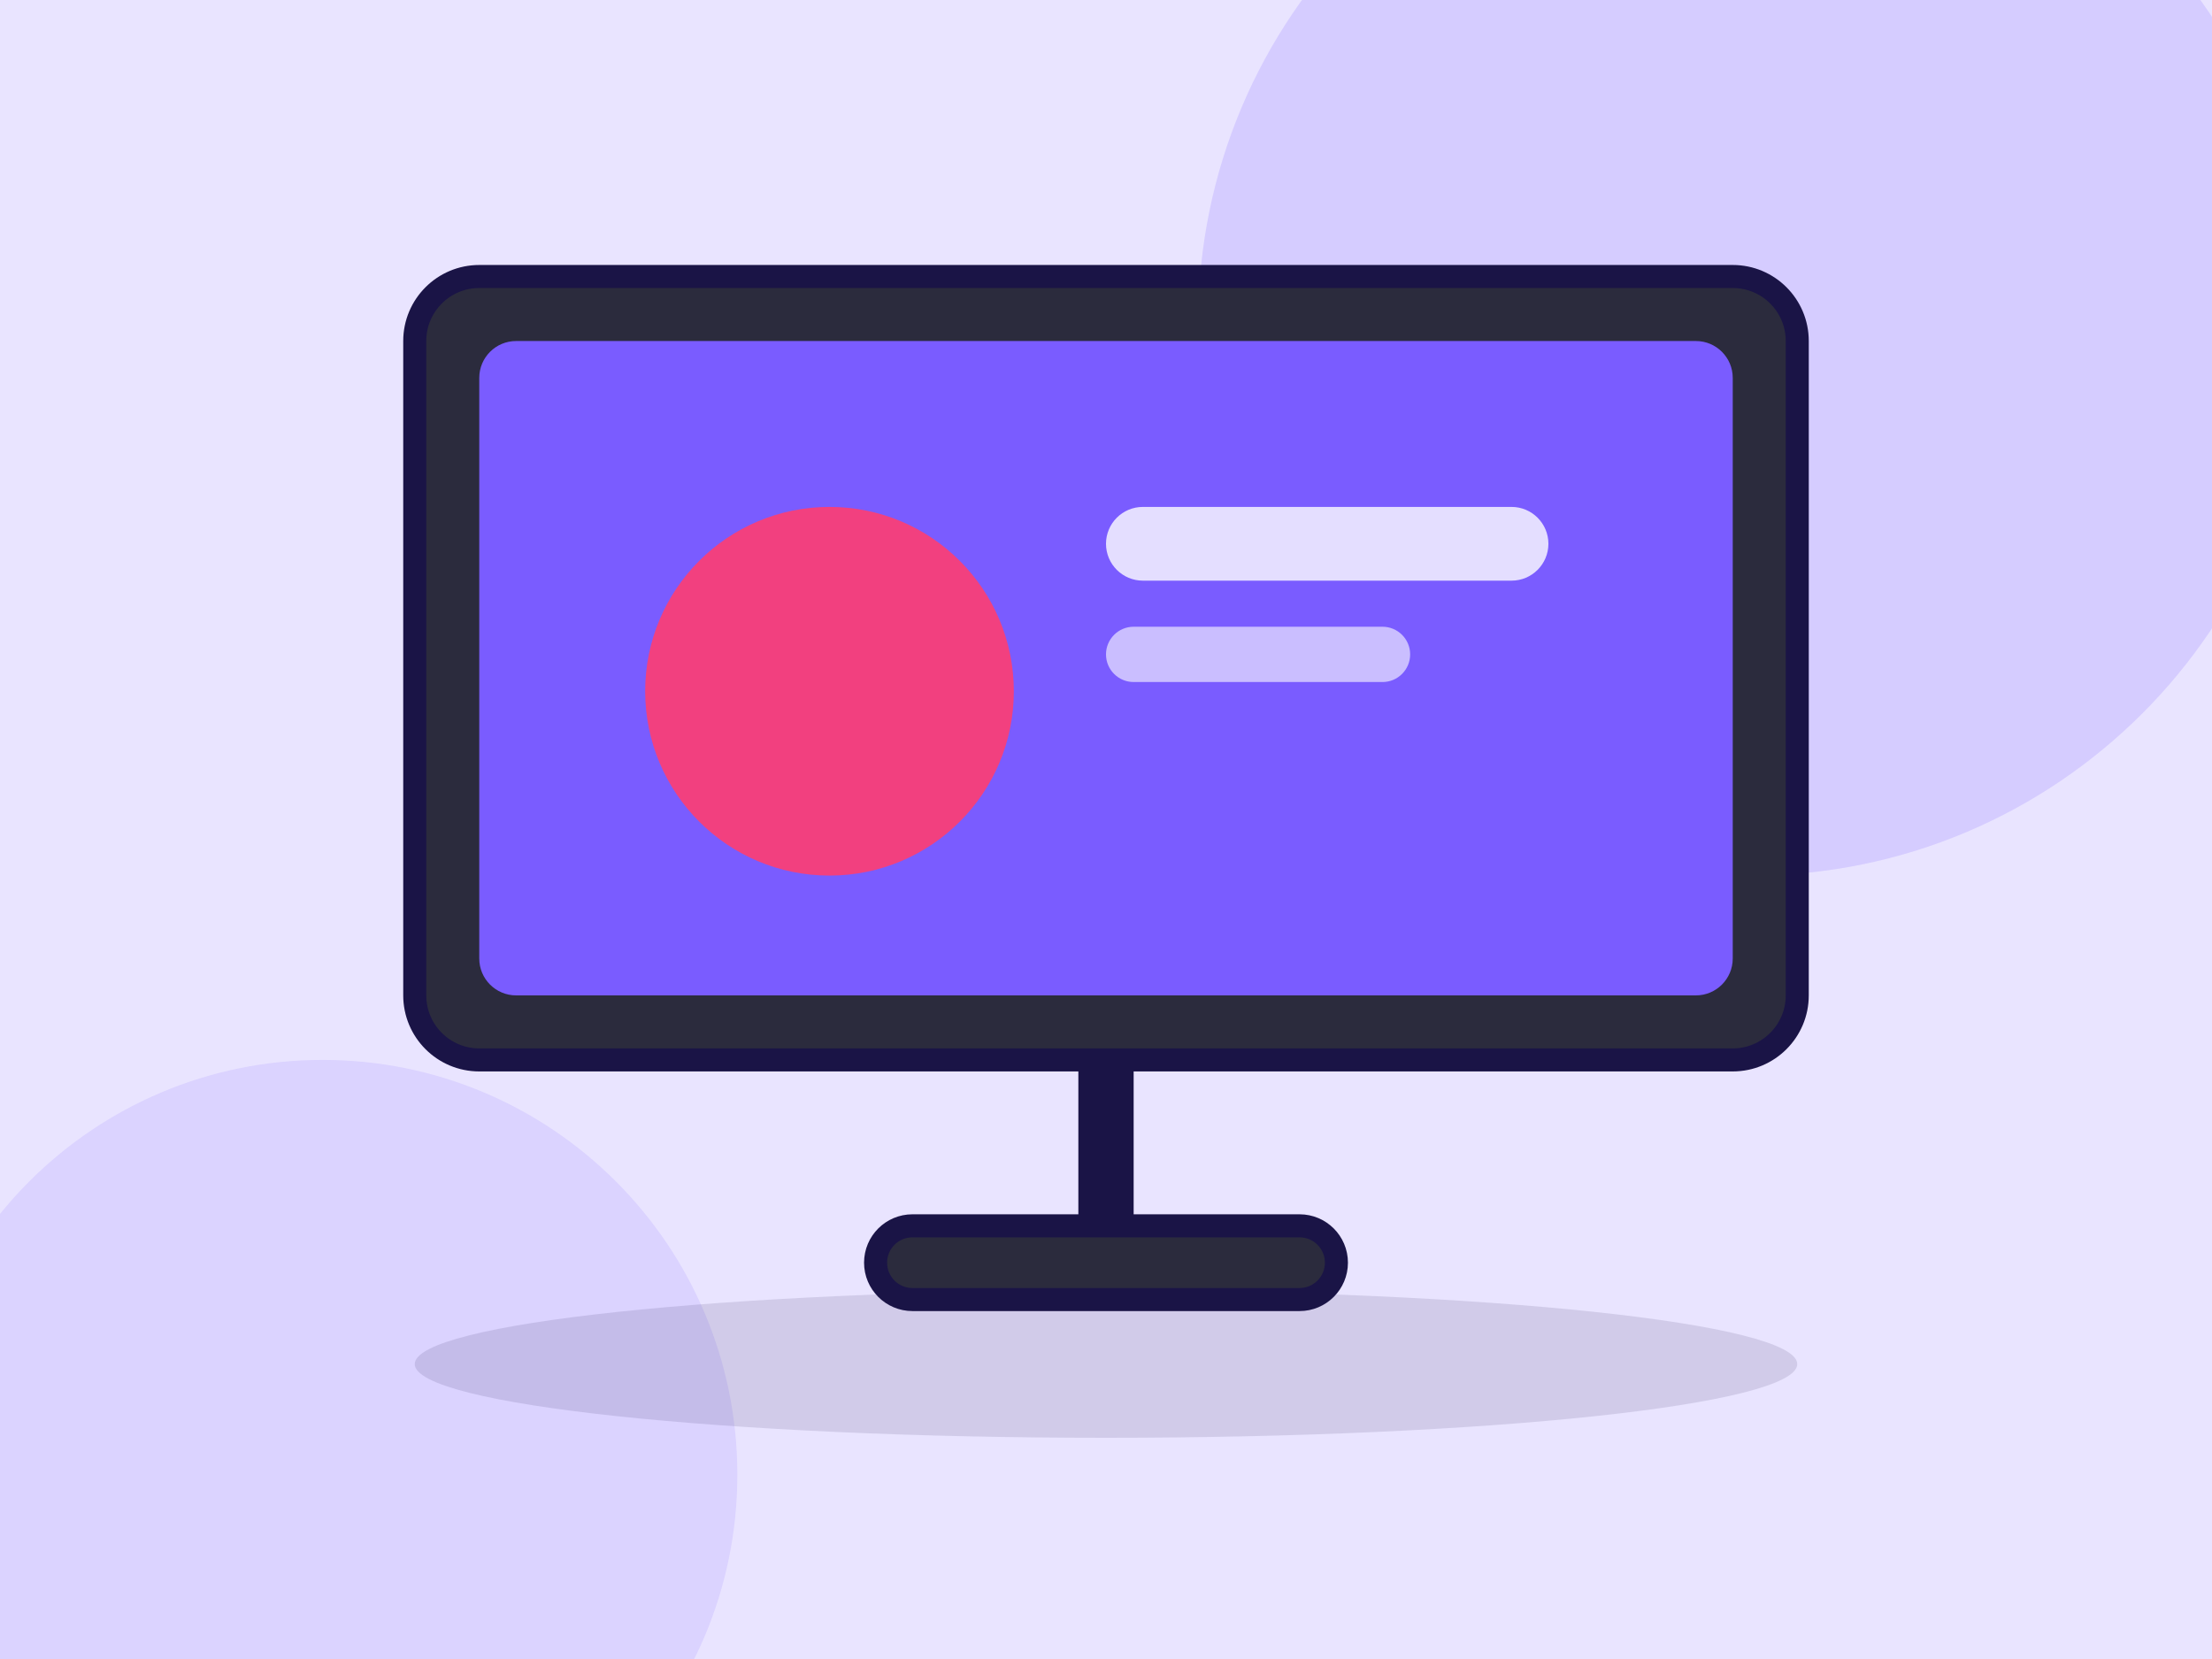
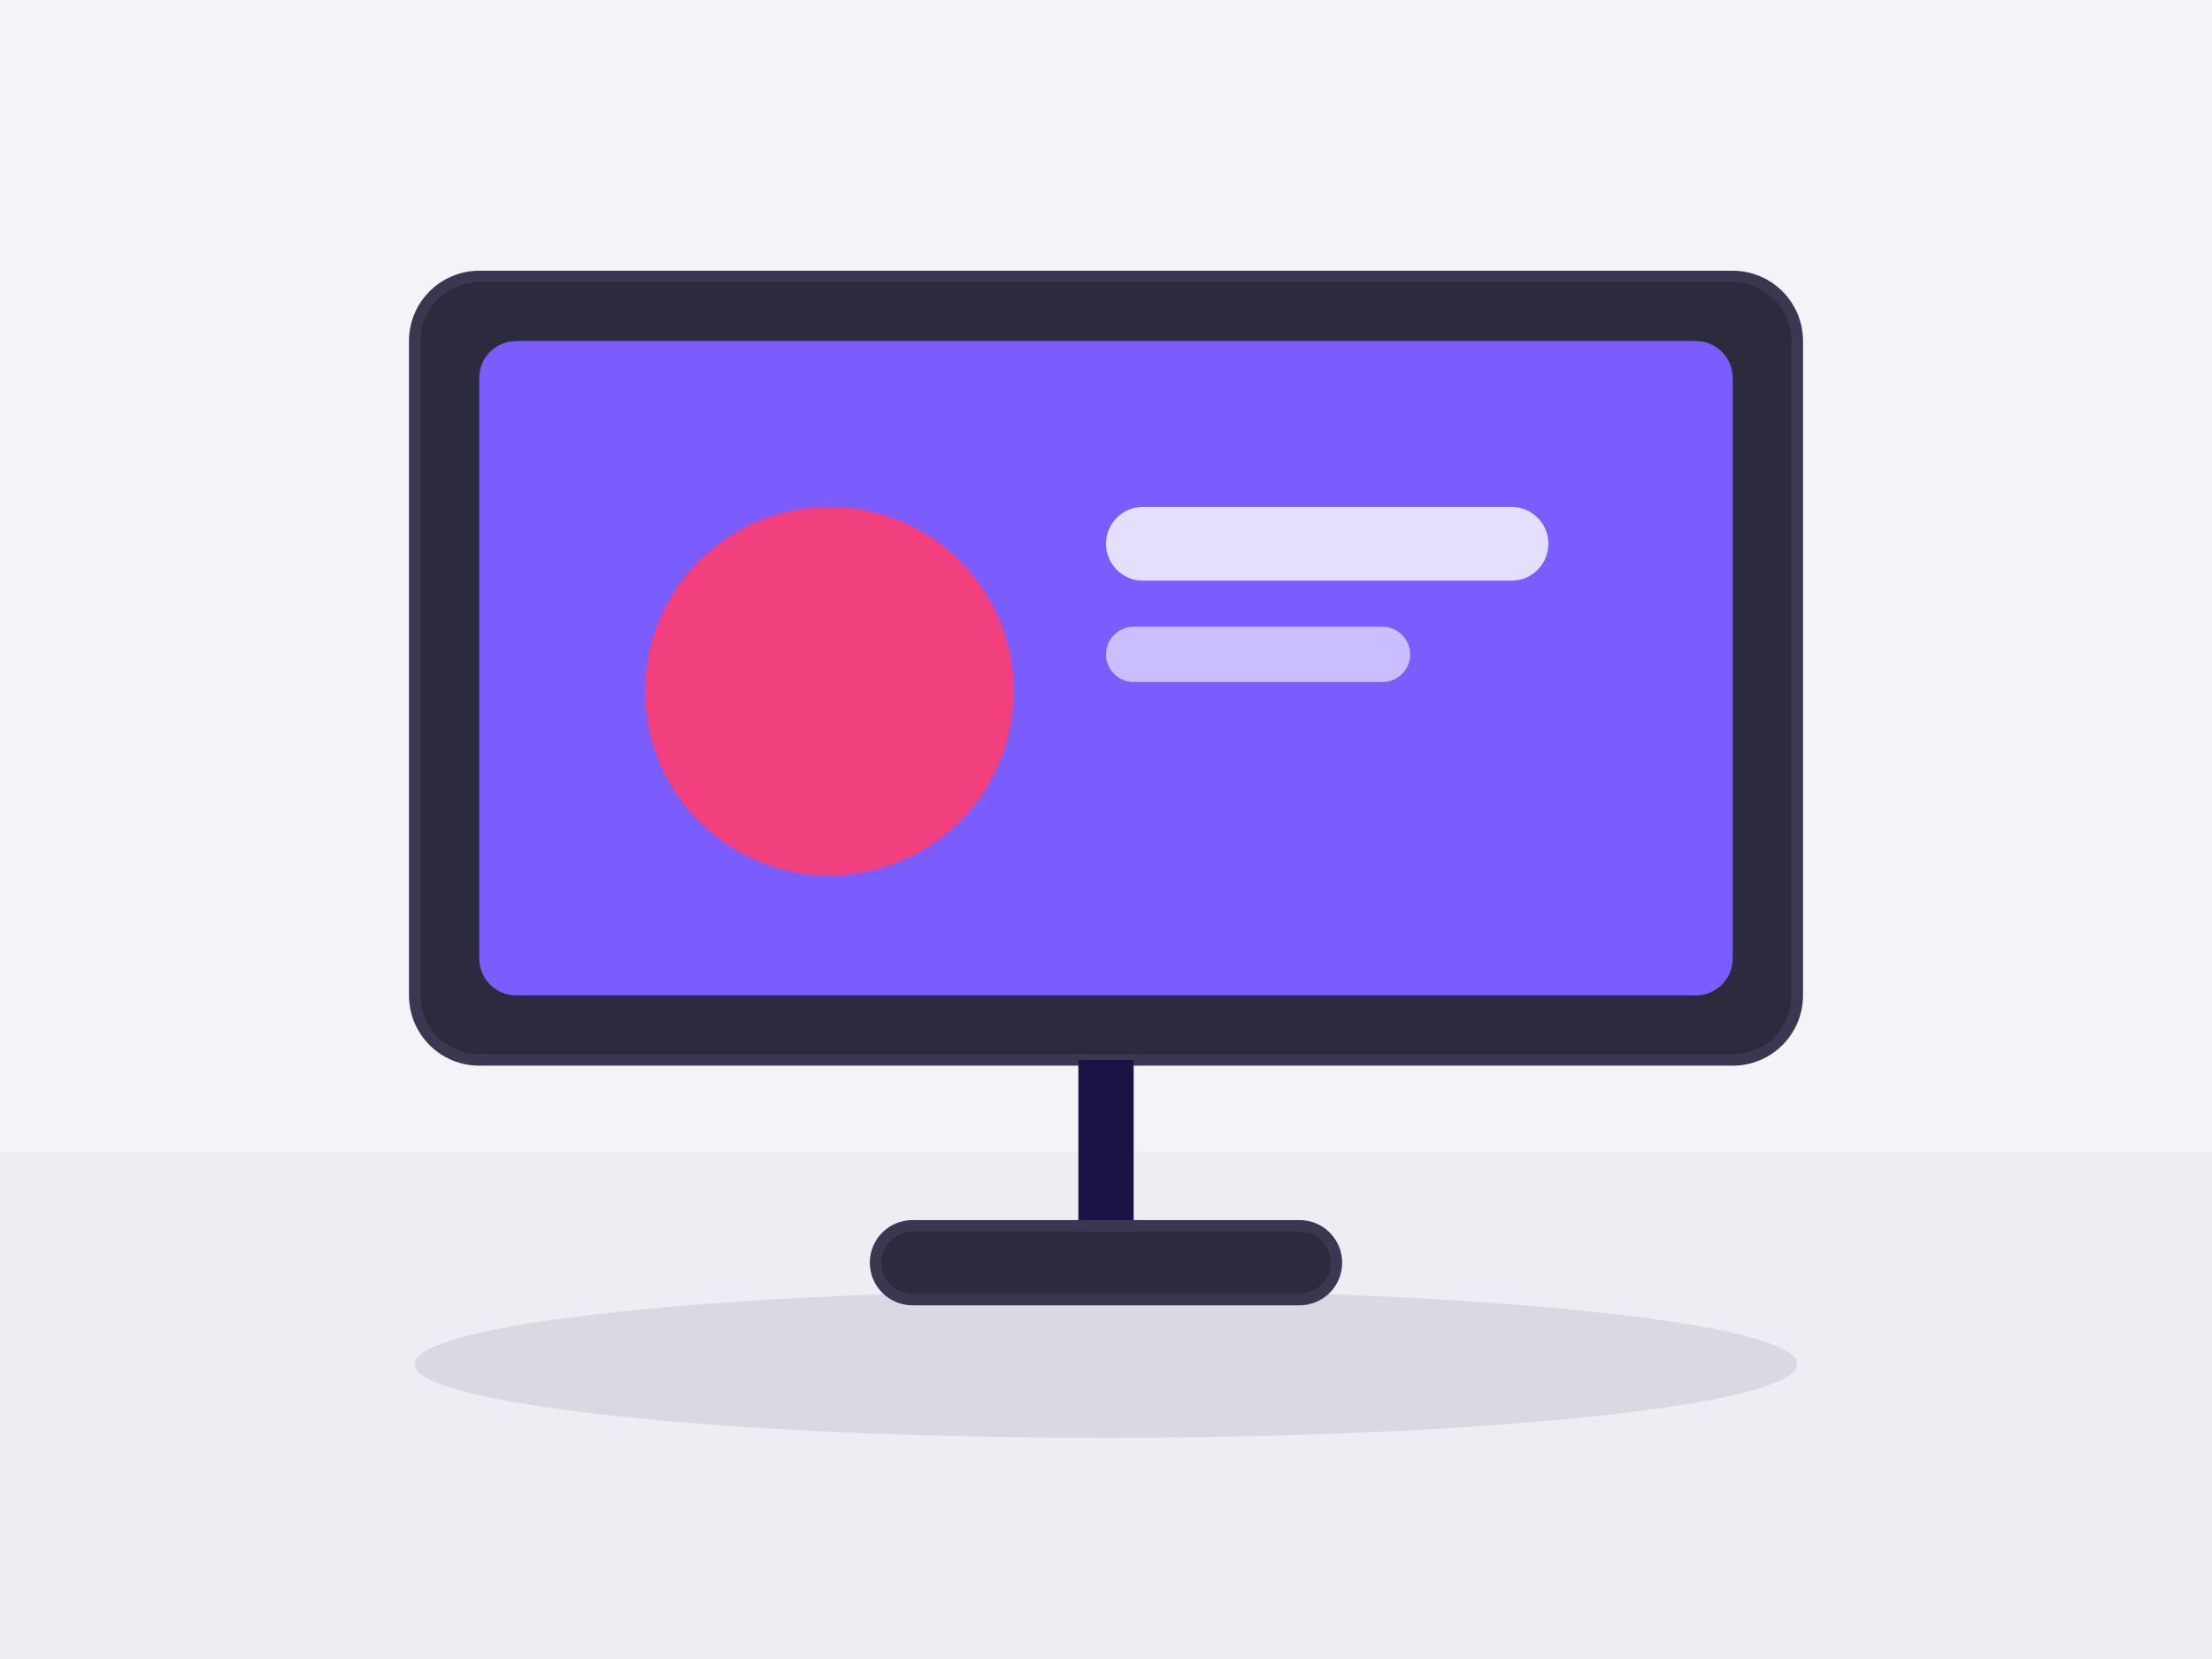
<svg xmlns="http://www.w3.org/2000/svg" viewBox="0 0 480 360">
-   <rect width="480" height="360" fill="#e9e4ff" />
-   <circle cx="380" cy="70" r="120" fill="#c5b8ff" opacity=".55" />
-   <circle cx="70" cy="320" r="90" fill="#c5b8ff" opacity=".4" />
-   <ellipse cx="240" cy="296" rx="150" ry="16" fill="#1a1446" opacity=".12" />
-   <rect x="90.0" y="60" width="300" height="170" rx="14" fill="#2b2b3d" stroke="#1a1446" stroke-width="5" />
+   <rect width="480" height="360" fill="#f3f4f8" />
+   <rect y="250" width="480" height="110" fill="#eceef4" />
+   <ellipse cx="240" cy="296" rx="150" ry="16" fill="#1a1446" opacity=".10" />
+   <rect x="90.0" y="60" width="300" height="170" rx="14" fill="#2b2b3d" stroke="#3a3850" stroke-width="2.5" />
  <rect x="104.0" y="74" width="272" height="142" rx="8" fill="#7a5cff" />
  <circle cx="180.0" cy="150" r="40" fill="#ff3d71" opacity=".9" />
  <rect x="240.0" y="110" width="96.0" height="16" rx="8" fill="#fff" opacity=".8" />
  <rect x="240.0" y="136" width="66.0" height="12" rx="6" fill="#fff" opacity=".6" />
  <path d="M240 230v40" stroke="#1a1446" stroke-width="12" />
-   <rect x="190" y="266" width="100" height="16" rx="8" fill="#2b2b3d" stroke="#1a1446" stroke-width="5" />
+   <rect x="190" y="266" width="100" height="16" rx="8" fill="#2b2b3d" stroke="#3a3850" stroke-width="2.5" />
</svg>
